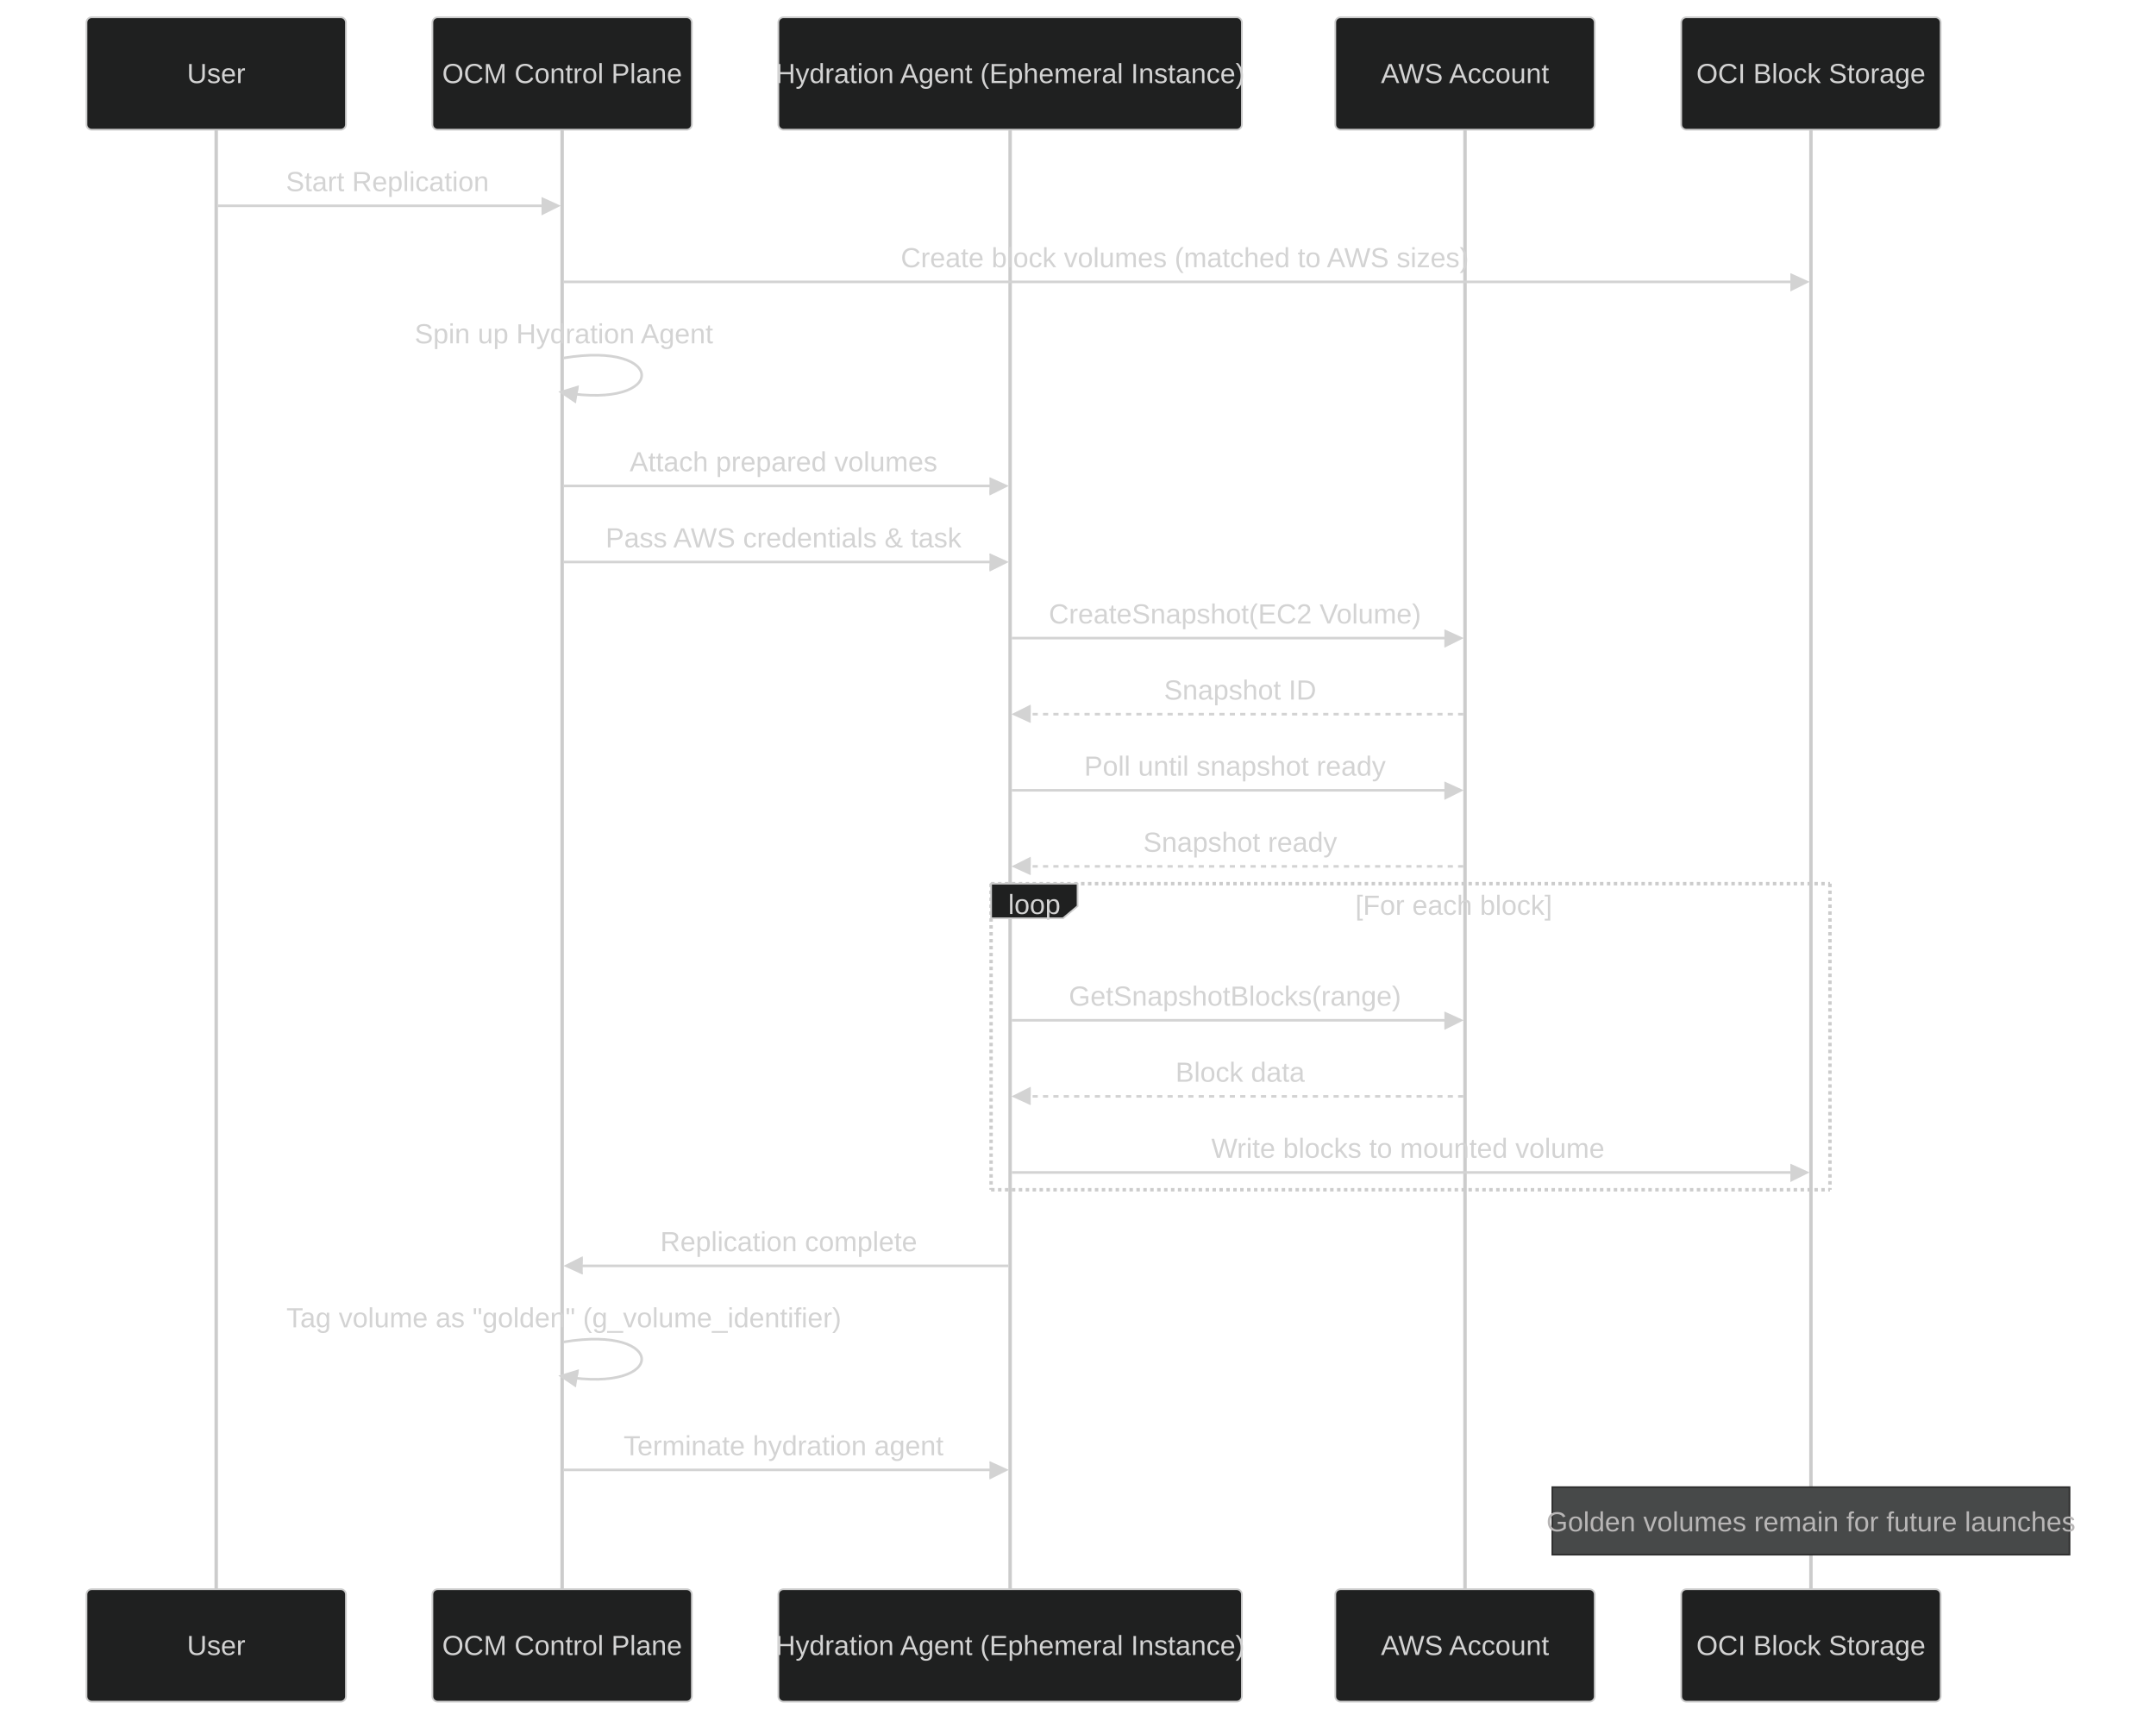
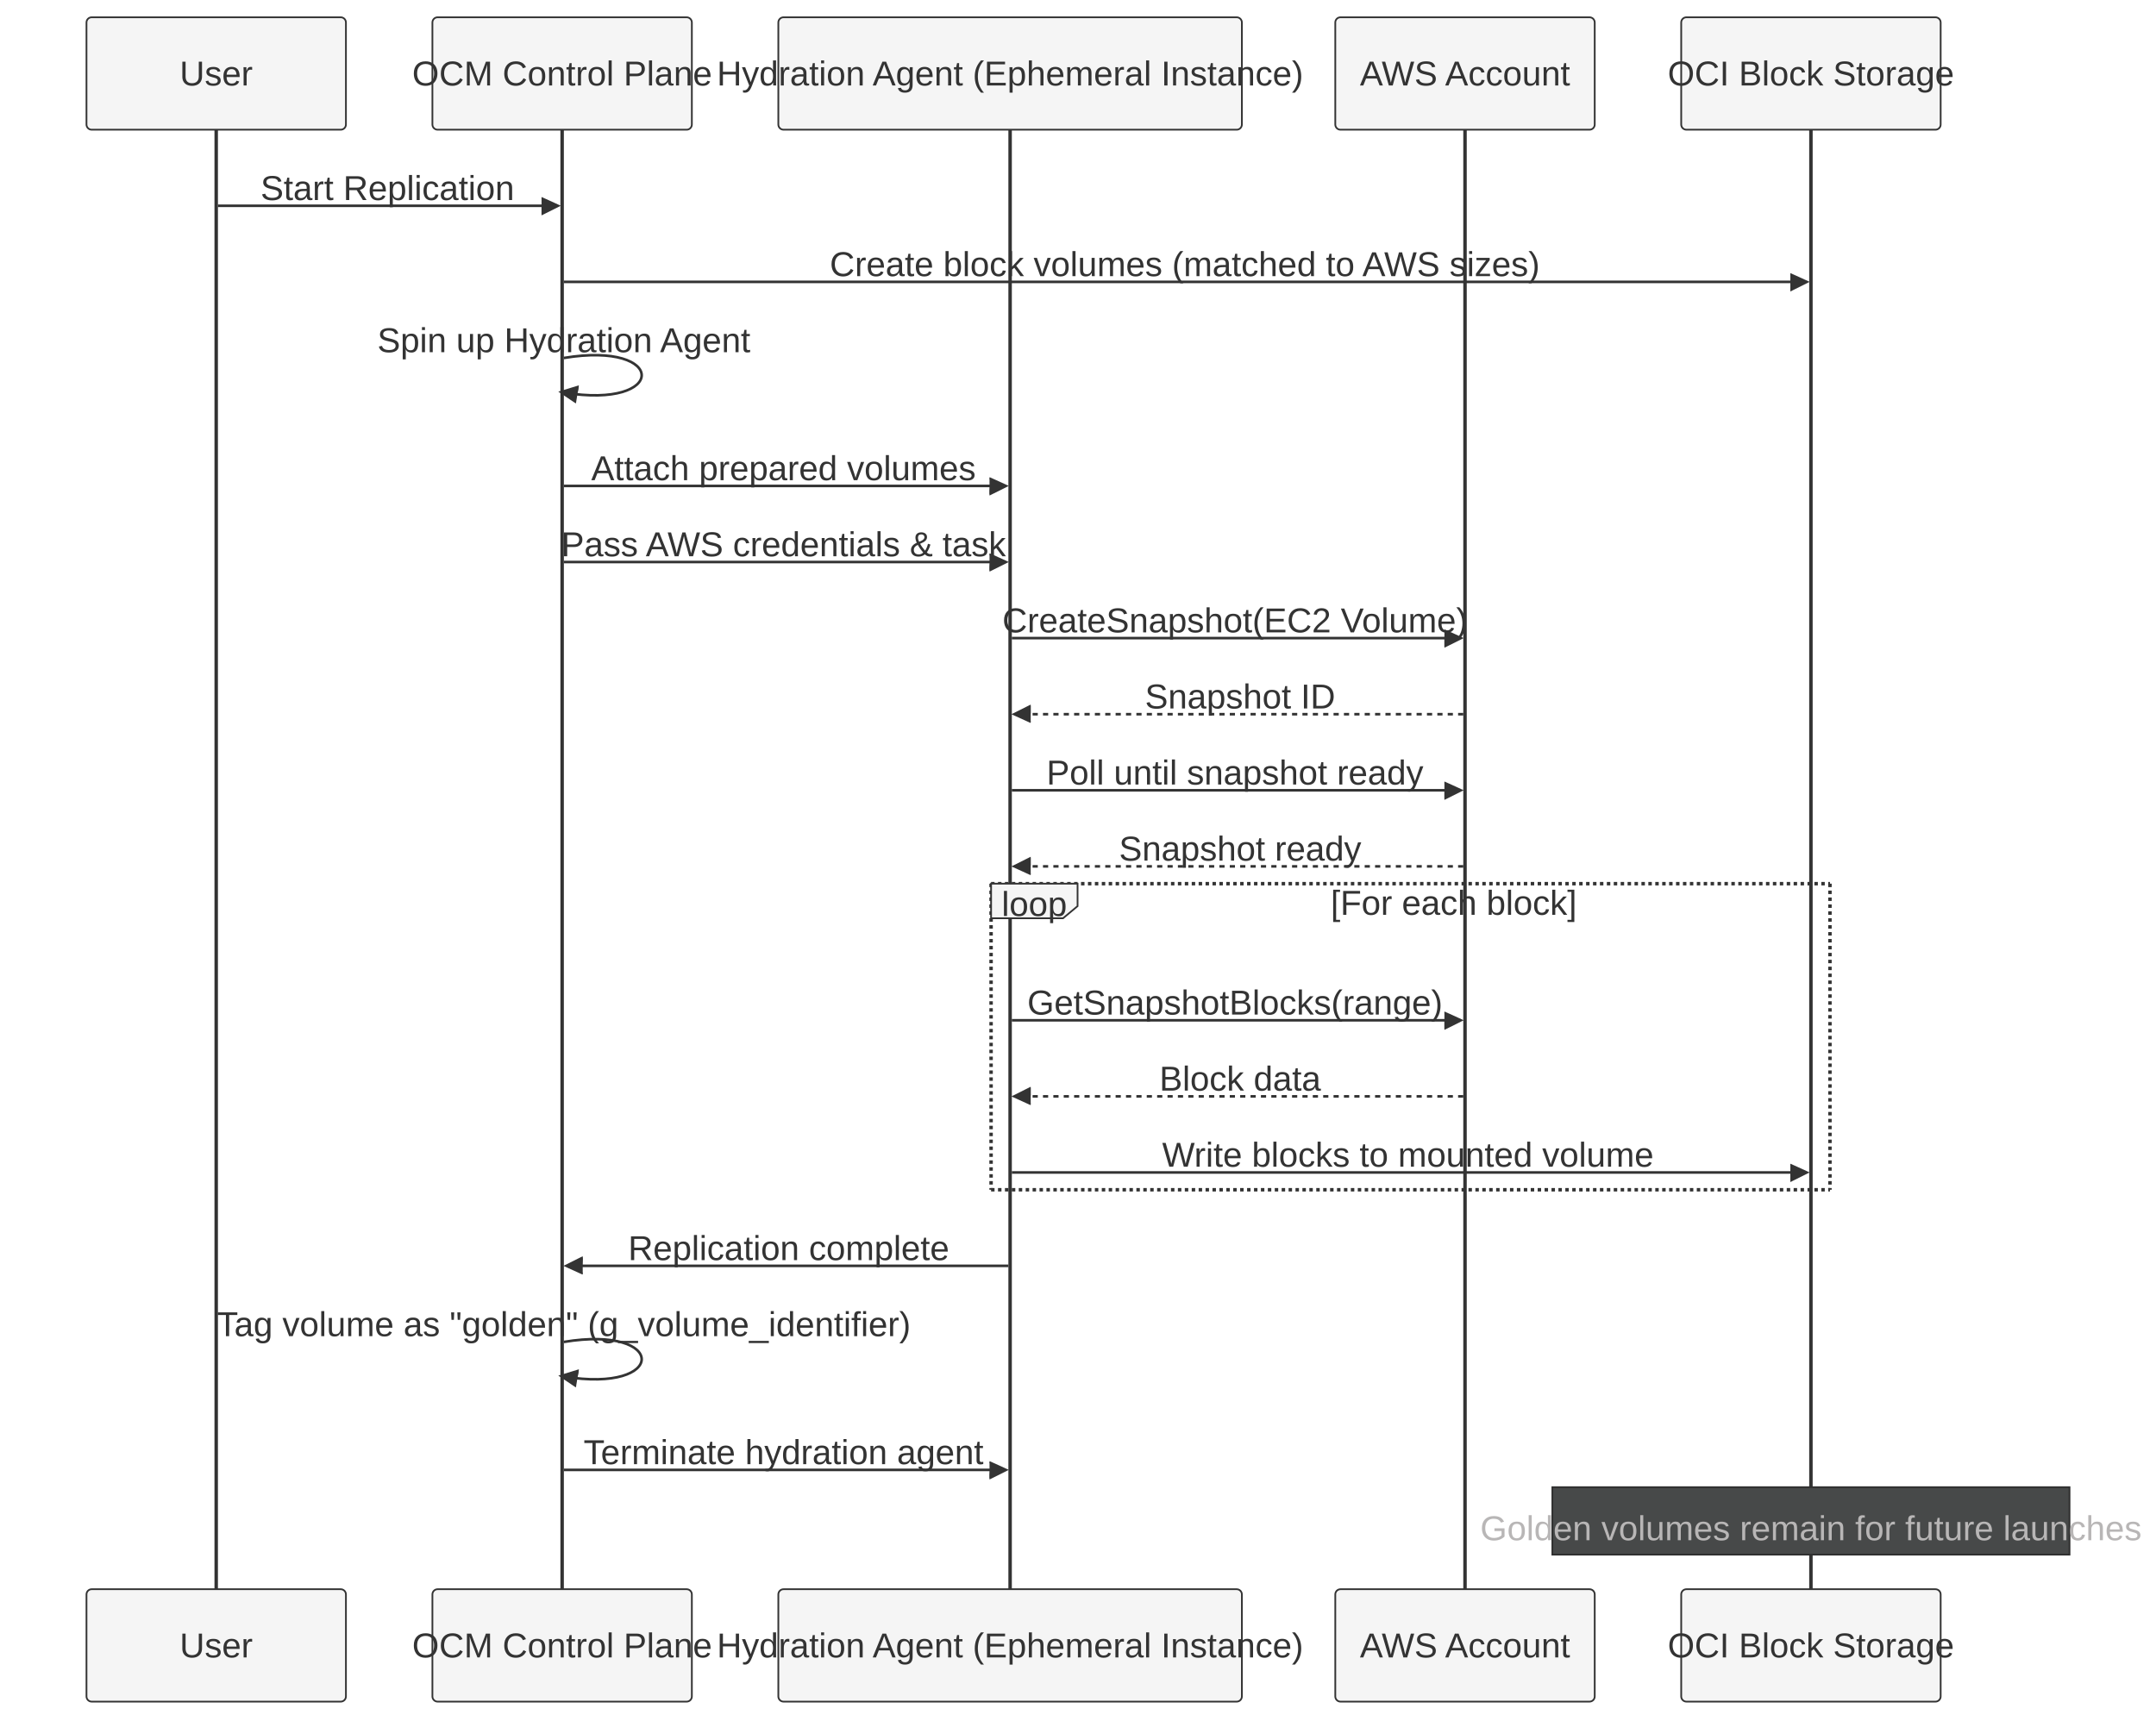
<svg xmlns="http://www.w3.org/2000/svg" id="my-svg" width="100%" style="max-width: 3739.5px; background-color: transparent;" viewBox="-50 -10 1246.5 995" role="graphics-document document" aria-roledescription="sequence">
  <g>
-     <rect x="922" y="909" fill="#eaeaea" stroke="#666" width="150" height="65" name="OCI" rx="3" ry="3" class="actor actor-bottom" />
-     <text x="997" y="941.5" dominant-baseline="central" alignment-baseline="central" class="actor actor-box" style="text-anchor: middle; font-size: 16px; font-weight: 400;">
+     <rect x="922" y="909" fill="#E8E8E8" stroke="#555555" width="150" height="65" name="OCI" rx="3" ry="3" class="actor actor-bottom" />
+     <text x="997" y="941.5" dominant-baseline="central" alignment-baseline="central" class="actor actor-box" style="text-anchor: middle; font-size: 20px; font-weight: 400;">
      <tspan x="997" dy="0">OCI Block Storage</tspan>
    </text>
  </g>
  <g>
-     <rect x="722" y="909" fill="#eaeaea" stroke="#666" width="150" height="65" name="AWS" rx="3" ry="3" class="actor actor-bottom" />
-     <text x="797" y="941.5" dominant-baseline="central" alignment-baseline="central" class="actor actor-box" style="text-anchor: middle; font-size: 16px; font-weight: 400;">
+     <rect x="722" y="909" fill="#E8E8E8" stroke="#555555" width="150" height="65" name="AWS" rx="3" ry="3" class="actor actor-bottom" />
+     <text x="797" y="941.5" dominant-baseline="central" alignment-baseline="central" class="actor actor-box" style="text-anchor: middle; font-size: 20px; font-weight: 400;">
      <tspan x="797" dy="0">AWS Account</tspan>
    </text>
  </g>
  <g>
-     <rect x="400" y="909" fill="#eaeaea" stroke="#666" width="268" height="65" name="HA" rx="3" ry="3" class="actor actor-bottom" />
-     <text x="534" y="941.5" dominant-baseline="central" alignment-baseline="central" class="actor actor-box" style="text-anchor: middle; font-size: 16px; font-weight: 400;">
+     <rect x="400" y="909" fill="#E8E8E8" stroke="#555555" width="268" height="65" name="HA" rx="3" ry="3" class="actor actor-bottom" />
+     <text x="534" y="941.5" dominant-baseline="central" alignment-baseline="central" class="actor actor-box" style="text-anchor: middle; font-size: 20px; font-weight: 400;">
      <tspan x="534" dy="0">Hydration Agent (Ephemeral Instance)</tspan>
    </text>
  </g>
  <g>
-     <rect x="200" y="909" fill="#eaeaea" stroke="#666" width="150" height="65" name="OCM" rx="3" ry="3" class="actor actor-bottom" />
-     <text x="275" y="941.5" dominant-baseline="central" alignment-baseline="central" class="actor actor-box" style="text-anchor: middle; font-size: 16px; font-weight: 400;">
+     <rect x="200" y="909" fill="#E8E8E8" stroke="#555555" width="150" height="65" name="OCM" rx="3" ry="3" class="actor actor-bottom" />
+     <text x="275" y="941.5" dominant-baseline="central" alignment-baseline="central" class="actor actor-box" style="text-anchor: middle; font-size: 20px; font-weight: 400;">
      <tspan x="275" dy="0">OCM Control Plane</tspan>
    </text>
  </g>
  <g>
-     <rect x="0" y="909" fill="#eaeaea" stroke="#666" width="150" height="65" name="User" rx="3" ry="3" class="actor actor-bottom" />
-     <text x="75" y="941.5" dominant-baseline="central" alignment-baseline="central" class="actor actor-box" style="text-anchor: middle; font-size: 16px; font-weight: 400;">
+     <rect x="0" y="909" fill="#E8E8E8" stroke="#555555" width="150" height="65" name="User" rx="3" ry="3" class="actor actor-bottom" />
+     <text x="75" y="941.5" dominant-baseline="central" alignment-baseline="central" class="actor actor-box" style="text-anchor: middle; font-size: 20px; font-weight: 400;">
      <tspan x="75" dy="0">User</tspan>
    </text>
  </g>
  <g>
-     <line id="actor4" x1="997" y1="65" x2="997" y2="909" class="actor-line 200" stroke-width="0.5px" stroke="#999" name="OCI" />
+     <line id="actor4" x1="997" y1="65" x2="997" y2="909" class="actor-line 200" stroke-width="0.5px" stroke="#666666" name="OCI" />
    <g id="root-4">
-       <rect x="922" y="0" fill="#eaeaea" stroke="#666" width="150" height="65" name="OCI" rx="3" ry="3" class="actor actor-top" />
-       <text x="997" y="32.5" dominant-baseline="central" alignment-baseline="central" class="actor actor-box" style="text-anchor: middle; font-size: 16px; font-weight: 400;">
+       <rect x="922" y="0" fill="#E8E8E8" stroke="#555555" width="150" height="65" name="OCI" rx="3" ry="3" class="actor actor-top" />
+       <text x="997" y="32.5" dominant-baseline="central" alignment-baseline="central" class="actor actor-box" style="text-anchor: middle; font-size: 20px; font-weight: 400;">
        <tspan x="997" dy="0">OCI Block Storage</tspan>
      </text>
    </g>
  </g>
  <g>
-     <line id="actor3" x1="797" y1="65" x2="797" y2="909" class="actor-line 200" stroke-width="0.5px" stroke="#999" name="AWS" />
+     <line id="actor3" x1="797" y1="65" x2="797" y2="909" class="actor-line 200" stroke-width="0.5px" stroke="#666666" name="AWS" />
    <g id="root-3">
-       <rect x="722" y="0" fill="#eaeaea" stroke="#666" width="150" height="65" name="AWS" rx="3" ry="3" class="actor actor-top" />
-       <text x="797" y="32.5" dominant-baseline="central" alignment-baseline="central" class="actor actor-box" style="text-anchor: middle; font-size: 16px; font-weight: 400;">
+       <rect x="722" y="0" fill="#E8E8E8" stroke="#555555" width="150" height="65" name="AWS" rx="3" ry="3" class="actor actor-top" />
+       <text x="797" y="32.5" dominant-baseline="central" alignment-baseline="central" class="actor actor-box" style="text-anchor: middle; font-size: 20px; font-weight: 400;">
        <tspan x="797" dy="0">AWS Account</tspan>
      </text>
    </g>
  </g>
  <g>
-     <line id="actor2" x1="534" y1="65" x2="534" y2="909" class="actor-line 200" stroke-width="0.5px" stroke="#999" name="HA" />
+     <line id="actor2" x1="534" y1="65" x2="534" y2="909" class="actor-line 200" stroke-width="0.5px" stroke="#666666" name="HA" />
    <g id="root-2">
-       <rect x="400" y="0" fill="#eaeaea" stroke="#666" width="268" height="65" name="HA" rx="3" ry="3" class="actor actor-top" />
-       <text x="534" y="32.5" dominant-baseline="central" alignment-baseline="central" class="actor actor-box" style="text-anchor: middle; font-size: 16px; font-weight: 400;">
+       <rect x="400" y="0" fill="#E8E8E8" stroke="#555555" width="268" height="65" name="HA" rx="3" ry="3" class="actor actor-top" />
+       <text x="534" y="32.5" dominant-baseline="central" alignment-baseline="central" class="actor actor-box" style="text-anchor: middle; font-size: 20px; font-weight: 400;">
        <tspan x="534" dy="0">Hydration Agent (Ephemeral Instance)</tspan>
      </text>
    </g>
  </g>
  <g>
-     <line id="actor1" x1="275" y1="65" x2="275" y2="909" class="actor-line 200" stroke-width="0.5px" stroke="#999" name="OCM" />
+     <line id="actor1" x1="275" y1="65" x2="275" y2="909" class="actor-line 200" stroke-width="0.5px" stroke="#666666" name="OCM" />
    <g id="root-1">
-       <rect x="200" y="0" fill="#eaeaea" stroke="#666" width="150" height="65" name="OCM" rx="3" ry="3" class="actor actor-top" />
-       <text x="275" y="32.5" dominant-baseline="central" alignment-baseline="central" class="actor actor-box" style="text-anchor: middle; font-size: 16px; font-weight: 400;">
+       <rect x="200" y="0" fill="#E8E8E8" stroke="#555555" width="150" height="65" name="OCM" rx="3" ry="3" class="actor actor-top" />
+       <text x="275" y="32.5" dominant-baseline="central" alignment-baseline="central" class="actor actor-box" style="text-anchor: middle; font-size: 20px; font-weight: 400;">
        <tspan x="275" dy="0">OCM Control Plane</tspan>
      </text>
    </g>
  </g>
  <g>
-     <line id="actor0" x1="75" y1="65" x2="75" y2="909" class="actor-line 200" stroke-width="0.5px" stroke="#999" name="User" />
+     <line id="actor0" x1="75" y1="65" x2="75" y2="909" class="actor-line 200" stroke-width="0.5px" stroke="#666666" name="User" />
    <g id="root-0">
-       <rect x="0" y="0" fill="#eaeaea" stroke="#666" width="150" height="65" name="User" rx="3" ry="3" class="actor actor-top" />
-       <text x="75" y="32.5" dominant-baseline="central" alignment-baseline="central" class="actor actor-box" style="text-anchor: middle; font-size: 16px; font-weight: 400;">
+       <rect x="0" y="0" fill="#E8E8E8" stroke="#555555" width="150" height="65" name="User" rx="3" ry="3" class="actor actor-top" />
+       <text x="75" y="32.5" dominant-baseline="central" alignment-baseline="central" class="actor actor-box" style="text-anchor: middle; font-size: 20px; font-weight: 400;">
        <tspan x="75" dy="0">User</tspan>
      </text>
    </g>
  </g>
-   <style>#my-svg{font-family:"trebuchet ms",verdana,arial,sans-serif;font-size:16px;fill:#ccc;}@keyframes edge-animation-frame{from{stroke-dashoffset:0;}}@keyframes dash{to{stroke-dashoffset:0;}}#my-svg .edge-animation-slow{stroke-dasharray:9,5!important;stroke-dashoffset:900;animation:dash 50s linear infinite;stroke-linecap:round;}#my-svg .edge-animation-fast{stroke-dasharray:9,5!important;stroke-dashoffset:900;animation:dash 20s linear infinite;stroke-linecap:round;}#my-svg .error-icon{fill:#a44141;}#my-svg .error-text{fill:#ddd;stroke:#ddd;}#my-svg .edge-thickness-normal{stroke-width:1px;}#my-svg .edge-thickness-thick{stroke-width:3.5px;}#my-svg .edge-pattern-solid{stroke-dasharray:0;}#my-svg .edge-thickness-invisible{stroke-width:0;fill:none;}#my-svg .edge-pattern-dashed{stroke-dasharray:3;}#my-svg .edge-pattern-dotted{stroke-dasharray:2;}#my-svg .marker{fill:lightgrey;stroke:lightgrey;}#my-svg .marker.cross{stroke:lightgrey;}#my-svg svg{font-family:"trebuchet ms",verdana,arial,sans-serif;font-size:16px;}#my-svg p{margin:0;}#my-svg .actor{stroke:#ccc;fill:#1f2020;}#my-svg text.actor&gt;tspan{fill:lightgrey;stroke:none;}#my-svg .actor-line{stroke:#ccc;}#my-svg .innerArc{stroke-width:1.5;stroke-dasharray:none;}#my-svg .messageLine0{stroke-width:1.5;stroke-dasharray:none;stroke:lightgrey;}#my-svg .messageLine1{stroke-width:1.5;stroke-dasharray:2,2;stroke:lightgrey;}#my-svg #arrowhead path{fill:lightgrey;stroke:lightgrey;}#my-svg .sequenceNumber{fill:black;}#my-svg #sequencenumber{fill:lightgrey;}#my-svg #crosshead path{fill:lightgrey;stroke:lightgrey;}#my-svg .messageText{fill:lightgrey;stroke:none;}#my-svg .labelBox{stroke:#ccc;fill:#1f2020;}#my-svg .labelText,#my-svg .labelText&gt;tspan{fill:lightgrey;stroke:none;}#my-svg .loopText,#my-svg .loopText&gt;tspan{fill:lightgrey;stroke:none;}#my-svg .loopLine{stroke-width:2px;stroke-dasharray:2,2;stroke:#ccc;fill:#ccc;}#my-svg .note{stroke:hsl(180, 0%, 18.353%);fill:hsl(180, 1.587%, 28.353%);}#my-svg .noteText,#my-svg .noteText&gt;tspan{fill:rgb(183.848, 181.552, 181.552);stroke:none;}#my-svg .activation0{fill:hsl(180, 1.587%, 28.353%);stroke:#ccc;}#my-svg .activation1{fill:hsl(180, 1.587%, 28.353%);stroke:#ccc;}#my-svg .activation2{fill:hsl(180, 1.587%, 28.353%);stroke:#ccc;}#my-svg .actorPopupMenu{position:absolute;}#my-svg .actorPopupMenuPanel{position:absolute;fill:#1f2020;box-shadow:0px 8px 16px 0px rgba(0,0,0,0.2);filter:drop-shadow(3px 5px 2px rgb(0 0 0 / 0.4));}#my-svg .actor-man line{stroke:#ccc;fill:#1f2020;}#my-svg .actor-man circle,#my-svg line{stroke:#ccc;fill:#1f2020;stroke-width:2px;}#my-svg :root{--mermaid-font-family:"trebuchet ms",verdana,arial,sans-serif;}</style>
+   <style>#my-svg{font-family:"trebuchet ms",verdana,arial,sans-serif;font-size:20px;fill:#333333;}@keyframes edge-animation-frame{from{stroke-dashoffset:0;}}@keyframes dash{to{stroke-dashoffset:0;}}#my-svg .edge-animation-slow{stroke-dasharray:9,5!important;stroke-dashoffset:900;animation:dash 50s linear infinite;stroke-linecap:round;}#my-svg .edge-animation-fast{stroke-dasharray:9,5!important;stroke-dashoffset:900;animation:dash 20s linear infinite;stroke-linecap:round;}#my-svg .error-icon{fill:#a44141;}#my-svg .error-text{fill:#ddd;stroke:#ddd;}#my-svg .edge-thickness-normal{stroke-width:2px;}#my-svg .edge-thickness-thick{stroke-width:3.5px;}#my-svg .edge-pattern-solid{stroke-dasharray:0;}#my-svg .edge-thickness-invisible{stroke-width:0;fill:none;}#my-svg .edge-pattern-dashed{stroke-dasharray:3;}#my-svg .edge-pattern-dotted{stroke-dasharray:2;}#my-svg .marker{fill:#333333;stroke:#333333;}#my-svg .marker.cross{stroke:#333333;}#my-svg svg{font-family:"trebuchet ms",verdana,arial,sans-serif;font-size:20px;}#my-svg p{margin:0;}#my-svg .actor{stroke:#333333;fill:#F5F5F5;}#my-svg text.actor&gt;tspan{fill:#333333;stroke:none;}#my-svg .actor-line{stroke:#333333;}#my-svg .innerArc{stroke-width:1.5;stroke-dasharray:none;}#my-svg .messageLine0{stroke-width:1.5;stroke-dasharray:none;stroke:#333333;}#my-svg .messageLine1{stroke-width:1.5;stroke-dasharray:2,2;stroke:#333333;}#my-svg #arrowhead path{fill:#333333;stroke:#333333;}#my-svg .sequenceNumber{fill:black;}#my-svg #sequencenumber{fill:#333333;}#my-svg #crosshead path{fill:#333333;stroke:#333333;}#my-svg .messageText{fill:#333333;stroke:none;}#my-svg .labelBox{stroke:#333333;fill:#F5F5F5;}#my-svg .labelText,#my-svg .labelText&gt;tspan{fill:#333333;stroke:none;}#my-svg .loopText,#my-svg .loopText&gt;tspan{fill:#333333;stroke:none;}#my-svg .loopLine{stroke-width:2px;stroke-dasharray:2,2;stroke:#333333;fill:#333333;}#my-svg .note{stroke:hsl(180, 0%, 18.353%);fill:hsl(180, 1.587%, 28.353%);}#my-svg .noteText,#my-svg .noteText&gt;tspan{fill:rgb(183.848, 181.552, 181.552);stroke:none;}#my-svg .activation0{fill:hsl(180, 1.587%, 28.353%);stroke:#333333;}#my-svg .activation1{fill:hsl(180, 1.587%, 28.353%);stroke:#333333;}#my-svg .activation2{fill:hsl(180, 1.587%, 28.353%);stroke:#333333;}#my-svg .actorPopupMenu{position:absolute;}#my-svg .actorPopupMenuPanel{position:absolute;fill:#F5F5F5;box-shadow:0px 8px 16px 0px rgba(0,0,0,0.2);filter:drop-shadow(3px 5px 2px rgb(0 0 0 / 0.4));}#my-svg .actor-man line{stroke:#333333;fill:#F5F5F5;}#my-svg .actor-man circle,#my-svg line{stroke:#333333;fill:#F5F5F5;stroke-width:2px;}#my-svg :root{--mermaid-font-family:"trebuchet ms",verdana,arial,sans-serif;}</style>
  <g />
  <defs>
    <symbol id="computer" width="24" height="24">
      <path transform="scale(.5)" d="M2 2v13h20v-13h-20zm18 11h-16v-9h16v9zm-10.228 6l.466-1h3.524l.467 1h-4.457zm14.228 3h-24l2-6h2.104l-1.33 4h18.45l-1.297-4h2.073l2 6zm-5-10h-14v-7h14v7z" />
    </symbol>
  </defs>
  <defs>
    <symbol id="database" fill-rule="evenodd" clip-rule="evenodd">
      <path transform="scale(.5)" d="M12.258.001l.256.004.255.005.253.008.251.01.249.012.247.015.246.016.242.019.241.02.239.023.236.024.233.027.231.028.229.031.225.032.223.034.22.036.217.038.214.04.211.041.208.043.205.045.201.046.198.048.194.05.191.051.187.053.183.054.18.056.175.057.172.059.168.06.163.061.16.063.155.064.15.066.074.033.073.033.071.034.07.034.069.035.068.035.067.035.066.035.064.036.064.036.062.036.06.036.06.037.058.037.058.037.055.038.055.038.053.038.052.038.051.039.05.039.048.039.047.039.045.04.044.04.043.04.041.04.04.041.039.041.037.041.036.041.034.041.033.042.032.042.03.042.029.042.027.042.026.043.024.043.023.043.021.043.02.043.018.044.017.043.015.044.013.044.012.044.011.045.009.044.007.045.006.045.004.045.002.045.001.045v17l-.001.045-.002.045-.004.045-.006.045-.007.045-.009.044-.011.045-.012.044-.013.044-.015.044-.017.043-.018.044-.02.043-.021.043-.023.043-.024.043-.026.043-.027.042-.029.042-.03.042-.032.042-.033.042-.034.041-.036.041-.037.041-.039.041-.04.041-.041.04-.043.04-.044.04-.045.04-.047.039-.048.039-.05.039-.051.039-.052.038-.053.038-.055.038-.055.038-.058.037-.058.037-.06.037-.06.036-.062.036-.064.036-.064.036-.066.035-.067.035-.068.035-.069.035-.07.034-.071.034-.073.033-.074.033-.15.066-.155.064-.16.063-.163.061-.168.06-.172.059-.175.057-.18.056-.183.054-.187.053-.191.051-.194.05-.198.048-.201.046-.205.045-.208.043-.211.041-.214.04-.217.038-.22.036-.223.034-.225.032-.229.031-.231.028-.233.027-.236.024-.239.023-.241.02-.242.019-.246.016-.247.015-.249.012-.251.01-.253.008-.255.005-.256.004-.258.001-.258-.001-.256-.004-.255-.005-.253-.008-.251-.01-.249-.012-.247-.015-.245-.016-.243-.019-.241-.02-.238-.023-.236-.024-.234-.027-.231-.028-.228-.031-.226-.032-.223-.034-.22-.036-.217-.038-.214-.04-.211-.041-.208-.043-.204-.045-.201-.046-.198-.048-.195-.05-.19-.051-.187-.053-.184-.054-.179-.056-.176-.057-.172-.059-.167-.06-.164-.061-.159-.063-.155-.064-.151-.066-.074-.033-.072-.033-.072-.034-.07-.034-.069-.035-.068-.035-.067-.035-.066-.035-.064-.036-.063-.036-.062-.036-.061-.036-.06-.037-.058-.037-.057-.037-.056-.038-.055-.038-.053-.038-.052-.038-.051-.039-.049-.039-.049-.039-.046-.039-.046-.04-.044-.04-.043-.04-.041-.04-.04-.041-.039-.041-.037-.041-.036-.041-.034-.041-.033-.042-.032-.042-.03-.042-.029-.042-.027-.042-.026-.043-.024-.043-.023-.043-.021-.043-.02-.043-.018-.044-.017-.043-.015-.044-.013-.044-.012-.044-.011-.045-.009-.044-.007-.045-.006-.045-.004-.045-.002-.045-.001-.045v-17l.001-.045.002-.045.004-.045.006-.045.007-.045.009-.044.011-.045.012-.044.013-.044.015-.044.017-.043.018-.044.02-.043.021-.043.023-.043.024-.043.026-.043.027-.042.029-.042.03-.042.032-.042.033-.042.034-.041.036-.041.037-.041.039-.041.04-.041.041-.04.043-.04.044-.04.046-.04.046-.039.049-.039.049-.039.051-.039.052-.038.053-.038.055-.038.056-.038.057-.037.058-.037.06-.037.061-.036.062-.036.063-.036.064-.036.066-.035.067-.035.068-.035.069-.035.07-.034.072-.034.072-.033.074-.033.151-.066.155-.064.159-.063.164-.061.167-.06.172-.059.176-.057.179-.056.184-.054.187-.053.19-.051.195-.05.198-.048.201-.046.204-.045.208-.043.211-.041.214-.04.217-.038.22-.036.223-.034.226-.032.228-.031.231-.028.234-.027.236-.024.238-.023.241-.02.243-.019.245-.016.247-.015.249-.012.251-.01.253-.008.255-.005.256-.004.258-.001.258.001zm-9.258 20.499v.01l.001.021.003.021.004.022.005.021.006.022.007.022.009.023.01.022.011.023.012.023.013.023.015.023.016.024.017.023.018.024.019.024.021.024.022.025.023.024.024.025.052.049.056.05.061.051.066.051.07.051.075.051.079.052.084.052.088.052.092.052.097.052.102.051.105.052.11.052.114.051.119.051.123.051.127.05.131.05.135.05.139.048.144.049.147.047.152.047.155.047.16.045.163.045.167.043.171.043.176.041.178.041.183.039.187.039.19.037.194.035.197.035.202.033.204.031.209.03.212.029.216.027.219.025.222.024.226.021.23.02.233.018.236.016.24.015.243.012.246.01.249.008.253.005.256.004.259.001.26-.001.257-.004.254-.005.25-.008.247-.011.244-.012.241-.014.237-.016.233-.018.231-.021.226-.021.224-.024.22-.026.216-.027.212-.028.21-.031.205-.031.202-.034.198-.034.194-.036.191-.037.187-.039.183-.04.179-.04.175-.042.172-.043.168-.044.163-.045.16-.046.155-.046.152-.047.148-.048.143-.049.139-.049.136-.05.131-.05.126-.05.123-.051.118-.052.114-.051.11-.052.106-.052.101-.052.096-.052.092-.052.088-.053.083-.051.079-.052.074-.052.07-.051.065-.051.06-.051.056-.05.051-.05.023-.024.023-.025.021-.024.02-.024.019-.024.018-.024.017-.024.015-.023.014-.024.013-.023.012-.023.01-.023.01-.022.008-.022.006-.022.006-.022.004-.022.004-.021.001-.021.001-.021v-4.127l-.077.055-.08.053-.083.054-.085.053-.087.052-.09.052-.093.051-.095.05-.097.05-.1.049-.102.049-.105.048-.106.047-.109.047-.111.046-.114.045-.115.045-.118.044-.12.043-.122.042-.124.042-.126.041-.128.04-.13.04-.132.038-.134.038-.135.037-.138.037-.139.035-.142.035-.143.034-.144.033-.147.032-.148.031-.15.03-.151.03-.153.029-.154.027-.156.027-.158.026-.159.025-.161.024-.162.023-.163.022-.165.021-.166.02-.167.019-.169.018-.169.017-.171.016-.173.015-.173.014-.175.013-.175.012-.177.011-.178.01-.179.008-.179.008-.181.006-.182.005-.182.004-.184.003-.184.002h-.37l-.184-.002-.184-.003-.182-.004-.182-.005-.181-.006-.179-.008-.179-.008-.178-.01-.176-.011-.176-.012-.175-.013-.173-.014-.172-.015-.171-.016-.17-.017-.169-.018-.167-.019-.166-.02-.165-.021-.163-.022-.162-.023-.161-.024-.159-.025-.157-.026-.156-.027-.155-.027-.153-.029-.151-.03-.15-.03-.148-.031-.146-.032-.145-.033-.143-.034-.141-.035-.14-.035-.137-.037-.136-.037-.134-.038-.132-.038-.13-.04-.128-.04-.126-.041-.124-.042-.122-.042-.12-.044-.117-.043-.116-.045-.113-.045-.112-.046-.109-.047-.106-.047-.105-.048-.102-.049-.1-.049-.097-.05-.095-.05-.093-.052-.09-.051-.087-.052-.085-.053-.083-.054-.08-.054-.077-.054v4.127zm0-5.654v.011l.001.021.003.021.004.021.005.022.006.022.007.022.009.022.01.022.011.023.012.023.013.023.015.024.016.023.017.024.018.024.019.024.021.024.022.024.023.025.024.024.052.05.056.05.061.05.066.051.07.051.075.052.079.051.084.052.088.052.092.052.097.052.102.052.105.052.11.051.114.051.119.052.123.05.127.051.131.05.135.049.139.049.144.048.147.048.152.047.155.046.16.045.163.045.167.044.171.042.176.042.178.04.183.04.187.038.19.037.194.036.197.034.202.033.204.032.209.03.212.028.216.027.219.025.222.024.226.022.23.02.233.018.236.016.24.014.243.012.246.01.249.008.253.006.256.003.259.001.26-.001.257-.003.254-.006.25-.008.247-.01.244-.012.241-.015.237-.016.233-.018.231-.02.226-.022.224-.024.22-.025.216-.027.212-.029.21-.03.205-.032.202-.033.198-.035.194-.036.191-.037.187-.039.183-.039.179-.041.175-.042.172-.043.168-.044.163-.045.16-.045.155-.047.152-.047.148-.048.143-.048.139-.05.136-.049.131-.05.126-.051.123-.051.118-.051.114-.052.11-.052.106-.052.101-.052.096-.052.092-.052.088-.052.083-.052.079-.052.074-.051.07-.052.065-.051.06-.05.056-.051.051-.049.023-.025.023-.024.021-.025.02-.024.019-.024.018-.024.017-.024.015-.023.014-.023.013-.024.012-.022.01-.023.01-.023.008-.022.006-.022.006-.022.004-.021.004-.022.001-.021.001-.021v-4.139l-.077.054-.08.054-.083.054-.085.052-.087.053-.09.051-.093.051-.095.051-.097.05-.1.049-.102.049-.105.048-.106.047-.109.047-.111.046-.114.045-.115.044-.118.044-.12.044-.122.042-.124.042-.126.041-.128.04-.13.039-.132.039-.134.038-.135.037-.138.036-.139.036-.142.035-.143.033-.144.033-.147.033-.148.031-.15.03-.151.03-.153.028-.154.028-.156.027-.158.026-.159.025-.161.024-.162.023-.163.022-.165.021-.166.02-.167.019-.169.018-.169.017-.171.016-.173.015-.173.014-.175.013-.175.012-.177.011-.178.009-.179.009-.179.007-.181.007-.182.005-.182.004-.184.003-.184.002h-.37l-.184-.002-.184-.003-.182-.004-.182-.005-.181-.007-.179-.007-.179-.009-.178-.009-.176-.011-.176-.012-.175-.013-.173-.014-.172-.015-.171-.016-.17-.017-.169-.018-.167-.019-.166-.02-.165-.021-.163-.022-.162-.023-.161-.024-.159-.025-.157-.026-.156-.027-.155-.028-.153-.028-.151-.03-.15-.03-.148-.031-.146-.033-.145-.033-.143-.033-.141-.035-.14-.036-.137-.036-.136-.037-.134-.038-.132-.039-.13-.039-.128-.04-.126-.041-.124-.042-.122-.043-.12-.043-.117-.044-.116-.044-.113-.046-.112-.046-.109-.046-.106-.047-.105-.048-.102-.049-.1-.049-.097-.05-.095-.051-.093-.051-.09-.051-.087-.053-.085-.052-.083-.054-.08-.054-.077-.054v4.139zm0-5.666v.011l.001.02.003.022.004.021.005.022.006.021.007.022.009.023.01.022.011.023.012.023.013.023.015.023.016.024.017.024.018.023.019.024.021.025.022.024.023.024.024.025.052.05.056.05.061.05.066.051.07.051.075.052.079.051.084.052.088.052.092.052.097.052.102.052.105.051.11.052.114.051.119.051.123.051.127.05.131.05.135.05.139.049.144.048.147.048.152.047.155.046.16.045.163.045.167.043.171.043.176.042.178.04.183.04.187.038.19.037.194.036.197.034.202.033.204.032.209.03.212.028.216.027.219.025.222.024.226.021.23.02.233.018.236.017.24.014.243.012.246.01.249.008.253.006.256.003.259.001.26-.001.257-.003.254-.006.25-.008.247-.01.244-.013.241-.014.237-.016.233-.018.231-.02.226-.022.224-.024.22-.025.216-.027.212-.029.21-.03.205-.032.202-.033.198-.035.194-.036.191-.037.187-.039.183-.039.179-.041.175-.042.172-.043.168-.044.163-.045.16-.045.155-.047.152-.047.148-.048.143-.049.139-.049.136-.049.131-.051.126-.05.123-.051.118-.052.114-.051.11-.052.106-.052.101-.052.096-.052.092-.052.088-.052.083-.052.079-.052.074-.052.07-.051.065-.051.06-.051.056-.05.051-.049.023-.025.023-.025.021-.024.02-.024.019-.024.018-.024.017-.024.015-.023.014-.024.013-.023.012-.023.01-.022.01-.023.008-.022.006-.022.006-.022.004-.022.004-.021.001-.021.001-.021v-4.153l-.077.054-.08.054-.083.053-.085.053-.087.053-.09.051-.093.051-.095.051-.097.05-.1.049-.102.048-.105.048-.106.048-.109.046-.111.046-.114.046-.115.044-.118.044-.12.043-.122.043-.124.042-.126.041-.128.04-.13.039-.132.039-.134.038-.135.037-.138.036-.139.036-.142.034-.143.034-.144.033-.147.032-.148.032-.15.03-.151.03-.153.028-.154.028-.156.027-.158.026-.159.024-.161.024-.162.023-.163.023-.165.021-.166.02-.167.019-.169.018-.169.017-.171.016-.173.015-.173.014-.175.013-.175.012-.177.01-.178.01-.179.009-.179.007-.181.006-.182.006-.182.004-.184.003-.184.001-.185.001-.185-.001-.184-.001-.184-.003-.182-.004-.182-.006-.181-.006-.179-.007-.179-.009-.178-.01-.176-.01-.176-.012-.175-.013-.173-.014-.172-.015-.171-.016-.17-.017-.169-.018-.167-.019-.166-.02-.165-.021-.163-.023-.162-.023-.161-.024-.159-.024-.157-.026-.156-.027-.155-.028-.153-.028-.151-.03-.15-.03-.148-.032-.146-.032-.145-.033-.143-.034-.141-.034-.14-.036-.137-.036-.136-.037-.134-.038-.132-.039-.13-.039-.128-.041-.126-.041-.124-.041-.122-.043-.12-.043-.117-.044-.116-.044-.113-.046-.112-.046-.109-.046-.106-.048-.105-.048-.102-.048-.1-.05-.097-.049-.095-.051-.093-.051-.09-.052-.087-.052-.085-.053-.083-.053-.08-.054-.077-.054v4.153zm8.74-8.179l-.257.004-.254.005-.25.008-.247.011-.244.012-.241.014-.237.016-.233.018-.231.021-.226.022-.224.023-.22.026-.216.027-.212.028-.21.031-.205.032-.202.033-.198.034-.194.036-.191.038-.187.038-.183.04-.179.041-.175.042-.172.043-.168.043-.163.045-.16.046-.155.046-.152.048-.148.048-.143.048-.139.049-.136.05-.131.05-.126.051-.123.051-.118.051-.114.052-.11.052-.106.052-.101.052-.096.052-.092.052-.088.052-.083.052-.079.052-.074.051-.07.052-.065.051-.06.05-.056.05-.051.05-.023.025-.023.024-.021.024-.02.025-.019.024-.018.024-.017.023-.015.024-.014.023-.013.023-.012.023-.01.023-.01.022-.008.022-.006.023-.006.021-.004.022-.004.021-.001.021-.001.021.001.021.001.021.004.021.004.022.006.021.006.023.008.022.01.022.01.023.012.023.013.023.014.023.015.024.017.023.018.024.019.024.02.025.021.024.023.024.023.025.051.05.056.05.06.05.065.051.07.052.074.051.079.052.083.052.088.052.092.052.096.052.101.052.106.052.11.052.114.052.118.051.123.051.126.051.131.05.136.05.139.049.143.048.148.048.152.048.155.046.16.046.163.045.168.043.172.043.175.042.179.041.183.04.187.038.191.038.194.036.198.034.202.033.205.032.21.031.212.028.216.027.22.026.224.023.226.022.231.021.233.018.237.016.241.014.244.012.247.011.25.008.254.005.257.004.26.001.26-.001.257-.004.254-.005.25-.008.247-.011.244-.012.241-.014.237-.016.233-.018.231-.021.226-.022.224-.023.22-.026.216-.027.212-.028.21-.031.205-.032.202-.033.198-.034.194-.036.191-.038.187-.038.183-.04.179-.041.175-.042.172-.043.168-.043.163-.045.16-.046.155-.046.152-.048.148-.048.143-.048.139-.049.136-.05.131-.05.126-.051.123-.051.118-.051.114-.052.11-.052.106-.052.101-.052.096-.052.092-.052.088-.052.083-.052.079-.052.074-.051.07-.052.065-.051.06-.05.056-.05.051-.05.023-.025.023-.024.021-.024.02-.025.019-.024.018-.024.017-.023.015-.024.014-.023.013-.023.012-.023.01-.023.01-.022.008-.022.006-.023.006-.021.004-.022.004-.021.001-.021.001-.021-.001-.021-.001-.021-.004-.021-.004-.022-.006-.021-.006-.023-.008-.022-.01-.022-.01-.023-.012-.023-.013-.023-.014-.023-.015-.024-.017-.023-.018-.024-.019-.024-.02-.025-.021-.024-.023-.024-.023-.025-.051-.05-.056-.05-.06-.05-.065-.051-.07-.052-.074-.051-.079-.052-.083-.052-.088-.052-.092-.052-.096-.052-.101-.052-.106-.052-.11-.052-.114-.052-.118-.051-.123-.051-.126-.051-.131-.05-.136-.05-.139-.049-.143-.048-.148-.048-.152-.048-.155-.046-.16-.046-.163-.045-.168-.043-.172-.043-.175-.042-.179-.041-.183-.04-.187-.038-.191-.038-.194-.036-.198-.034-.202-.033-.205-.032-.21-.031-.212-.028-.216-.027-.22-.026-.224-.023-.226-.022-.231-.021-.233-.018-.237-.016-.241-.014-.244-.012-.247-.011-.25-.008-.254-.005-.257-.004-.26-.001-.26.001z" />
    </symbol>
  </defs>
  <defs>
    <symbol id="clock" width="24" height="24">
      <path transform="scale(.5)" d="M12 2c5.514 0 10 4.486 10 10s-4.486 10-10 10-10-4.486-10-10 4.486-10 10-10zm0-2c-6.627 0-12 5.373-12 12s5.373 12 12 12 12-5.373 12-12-5.373-12-12-12zm5.848 12.459c.202.038.202.333.001.372-1.907.361-6.045 1.111-6.547 1.111-.719 0-1.301-.582-1.301-1.301 0-.512.77-5.447 1.125-7.445.034-.192.312-.181.343.014l.985 6.238 5.394 1.011z" />
    </symbol>
  </defs>
  <defs>
    <marker id="arrowhead" refX="7.9" refY="5" markerUnits="userSpaceOnUse" markerWidth="12" markerHeight="12" orient="auto-start-reverse">
      <path d="M -1 0 L 10 5 L 0 10 z" />
    </marker>
  </defs>
  <defs>
    <marker id="crosshead" markerWidth="15" markerHeight="8" orient="auto" refX="4" refY="4.5">
      <path fill="none" stroke="#000000" stroke-width="1pt" d="M 1,2 L 6,7 M 6,2 L 1,7" style="stroke-dasharray: 0, 0;" />
    </marker>
  </defs>
  <defs>
    <marker id="filled-head" refX="15.5" refY="7" markerWidth="20" markerHeight="28" orient="auto">
      <path d="M 18,7 L9,13 L14,7 L9,1 Z" />
    </marker>
  </defs>
  <defs>
    <marker id="sequencenumber" refX="15" refY="15" markerWidth="60" markerHeight="40" orient="auto">
      <circle cx="15" cy="15" r="6" />
    </marker>
  </defs>
  <g>
    <line x1="523" y1="501" x2="1008" y2="501" class="loopLine" />
    <line x1="1008" y1="501" x2="1008" y2="678" class="loopLine" />
    <line x1="523" y1="678" x2="1008" y2="678" class="loopLine" />
    <line x1="523" y1="501" x2="523" y2="678" class="loopLine" />
    <polygon points="523,501 573,501 573,514 564.6,521 523,521" class="labelBox" />
-     <text x="548" y="514" text-anchor="middle" dominant-baseline="middle" alignment-baseline="middle" class="labelText" style="font-size: 16px; font-weight: 400;">loop</text>
-     <text x="790.5" y="519" text-anchor="middle" class="loopText" style="font-size: 16px; font-weight: 400;">
+     <text x="548" y="514" text-anchor="middle" dominant-baseline="middle" alignment-baseline="middle" class="labelText" style="font-size: 20px; font-weight: 400;">loop</text>
+     <text x="790.5" y="519" text-anchor="middle" class="loopText" style="font-size: 20px; font-weight: 400;">
      <tspan x="790.5">[For each block]</tspan>
    </text>
  </g>
  <g>
-     <rect x="847.5" y="850" fill="#EDF2AE" stroke="#666" width="299" height="39" class="note" />
-     <text x="997" y="855" text-anchor="middle" dominant-baseline="middle" alignment-baseline="middle" class="noteText" dy="1em" style="font-size: 16px; font-weight: 400;">
+     <rect x="847.5" y="850" fill="#FFFFCC" stroke="#555555" width="299" height="39" class="note" />
+     <text x="997" y="855" text-anchor="middle" dominant-baseline="middle" alignment-baseline="middle" class="noteText" dy="1em" style="font-size: 20px; font-weight: 400;">
      <tspan x="997">Golden volumes remain for future launches</tspan>
    </text>
  </g>
-   <text x="174" y="80" text-anchor="middle" dominant-baseline="middle" alignment-baseline="middle" class="messageText" dy="1em" style="font-size: 16px; font-weight: 400;">Start Replication</text>
+   <text x="174" y="80" text-anchor="middle" dominant-baseline="middle" alignment-baseline="middle" class="messageText" dy="1em" style="font-size: 20px; font-weight: 400;">Start Replication</text>
  <line x1="76" y1="109" x2="271" y2="109" class="messageLine0" stroke-width="2" stroke="none" marker-end="url(#arrowhead)" style="fill: none;" />
-   <text x="635" y="124" text-anchor="middle" dominant-baseline="middle" alignment-baseline="middle" class="messageText" dy="1em" style="font-size: 16px; font-weight: 400;">Create block volumes (matched to AWS sizes)</text>
+   <text x="635" y="124" text-anchor="middle" dominant-baseline="middle" alignment-baseline="middle" class="messageText" dy="1em" style="font-size: 20px; font-weight: 400;">Create block volumes (matched to AWS sizes)</text>
  <line x1="276" y1="153" x2="993" y2="153" class="messageLine0" stroke-width="2" stroke="none" marker-end="url(#arrowhead)" style="fill: none;" />
-   <text x="276" y="168" text-anchor="middle" dominant-baseline="middle" alignment-baseline="middle" class="messageText" dy="1em" style="font-size: 16px; font-weight: 400;">Spin up Hydration Agent</text>
+   <text x="276" y="168" text-anchor="middle" dominant-baseline="middle" alignment-baseline="middle" class="messageText" dy="1em" style="font-size: 20px; font-weight: 400;">Spin up Hydration Agent</text>
  <path d="M 276,197 C 336,187 336,227 276,217" class="messageLine0" stroke-width="2" stroke="none" marker-end="url(#arrowhead)" style="fill: none;" />
-   <text x="403" y="242" text-anchor="middle" dominant-baseline="middle" alignment-baseline="middle" class="messageText" dy="1em" style="font-size: 16px; font-weight: 400;">Attach prepared volumes</text>
+   <text x="403" y="242" text-anchor="middle" dominant-baseline="middle" alignment-baseline="middle" class="messageText" dy="1em" style="font-size: 20px; font-weight: 400;">Attach prepared volumes</text>
  <line x1="276" y1="271" x2="530" y2="271" class="messageLine0" stroke-width="2" stroke="none" marker-end="url(#arrowhead)" style="fill: none;" />
-   <text x="403" y="286" text-anchor="middle" dominant-baseline="middle" alignment-baseline="middle" class="messageText" dy="1em" style="font-size: 16px; font-weight: 400;">Pass AWS credentials &amp; task</text>
+   <text x="403" y="286" text-anchor="middle" dominant-baseline="middle" alignment-baseline="middle" class="messageText" dy="1em" style="font-size: 20px; font-weight: 400;">Pass AWS credentials &amp; task</text>
  <line x1="276" y1="315" x2="530" y2="315" class="messageLine0" stroke-width="2" stroke="none" marker-end="url(#arrowhead)" style="fill: none;" />
-   <text x="664" y="330" text-anchor="middle" dominant-baseline="middle" alignment-baseline="middle" class="messageText" dy="1em" style="font-size: 16px; font-weight: 400;">CreateSnapshot(EC2 Volume)</text>
+   <text x="664" y="330" text-anchor="middle" dominant-baseline="middle" alignment-baseline="middle" class="messageText" dy="1em" style="font-size: 20px; font-weight: 400;">CreateSnapshot(EC2 Volume)</text>
  <line x1="535" y1="359" x2="793" y2="359" class="messageLine0" stroke-width="2" stroke="none" marker-end="url(#arrowhead)" style="fill: none;" />
-   <text x="667" y="374" text-anchor="middle" dominant-baseline="middle" alignment-baseline="middle" class="messageText" dy="1em" style="font-size: 16px; font-weight: 400;">Snapshot ID</text>
+   <text x="667" y="374" text-anchor="middle" dominant-baseline="middle" alignment-baseline="middle" class="messageText" dy="1em" style="font-size: 20px; font-weight: 400;">Snapshot ID</text>
  <line x1="796" y1="403" x2="538" y2="403" class="messageLine1" stroke-width="2" stroke="none" marker-end="url(#arrowhead)" style="stroke-dasharray: 3, 3; fill: none;" />
-   <text x="664" y="418" text-anchor="middle" dominant-baseline="middle" alignment-baseline="middle" class="messageText" dy="1em" style="font-size: 16px; font-weight: 400;">Poll until snapshot ready</text>
+   <text x="664" y="418" text-anchor="middle" dominant-baseline="middle" alignment-baseline="middle" class="messageText" dy="1em" style="font-size: 20px; font-weight: 400;">Poll until snapshot ready</text>
  <line x1="535" y1="447" x2="793" y2="447" class="messageLine0" stroke-width="2" stroke="none" marker-end="url(#arrowhead)" style="fill: none;" />
-   <text x="667" y="462" text-anchor="middle" dominant-baseline="middle" alignment-baseline="middle" class="messageText" dy="1em" style="font-size: 16px; font-weight: 400;">Snapshot ready</text>
+   <text x="667" y="462" text-anchor="middle" dominant-baseline="middle" alignment-baseline="middle" class="messageText" dy="1em" style="font-size: 20px; font-weight: 400;">Snapshot ready</text>
  <line x1="796" y1="491" x2="538" y2="491" class="messageLine1" stroke-width="2" stroke="none" marker-end="url(#arrowhead)" style="stroke-dasharray: 3, 3; fill: none;" />
-   <text x="664" y="551" text-anchor="middle" dominant-baseline="middle" alignment-baseline="middle" class="messageText" dy="1em" style="font-size: 16px; font-weight: 400;">GetSnapshotBlocks(range)</text>
+   <text x="664" y="551" text-anchor="middle" dominant-baseline="middle" alignment-baseline="middle" class="messageText" dy="1em" style="font-size: 20px; font-weight: 400;">GetSnapshotBlocks(range)</text>
  <line x1="535" y1="580" x2="793" y2="580" class="messageLine0" stroke-width="2" stroke="none" marker-end="url(#arrowhead)" style="fill: none;" />
-   <text x="667" y="595" text-anchor="middle" dominant-baseline="middle" alignment-baseline="middle" class="messageText" dy="1em" style="font-size: 16px; font-weight: 400;">Block data</text>
+   <text x="667" y="595" text-anchor="middle" dominant-baseline="middle" alignment-baseline="middle" class="messageText" dy="1em" style="font-size: 20px; font-weight: 400;">Block data</text>
  <line x1="796" y1="624" x2="538" y2="624" class="messageLine1" stroke-width="2" stroke="none" marker-end="url(#arrowhead)" style="stroke-dasharray: 3, 3; fill: none;" />
-   <text x="764" y="639" text-anchor="middle" dominant-baseline="middle" alignment-baseline="middle" class="messageText" dy="1em" style="font-size: 16px; font-weight: 400;">Write blocks to mounted volume</text>
+   <text x="764" y="639" text-anchor="middle" dominant-baseline="middle" alignment-baseline="middle" class="messageText" dy="1em" style="font-size: 20px; font-weight: 400;">Write blocks to mounted volume</text>
  <line x1="535" y1="668" x2="993" y2="668" class="messageLine0" stroke-width="2" stroke="none" marker-end="url(#arrowhead)" style="fill: none;" />
-   <text x="406" y="693" text-anchor="middle" dominant-baseline="middle" alignment-baseline="middle" class="messageText" dy="1em" style="font-size: 16px; font-weight: 400;">Replication complete</text>
+   <text x="406" y="693" text-anchor="middle" dominant-baseline="middle" alignment-baseline="middle" class="messageText" dy="1em" style="font-size: 20px; font-weight: 400;">Replication complete</text>
  <line x1="533" y1="722" x2="279" y2="722" class="messageLine0" stroke-width="2" stroke="none" marker-end="url(#arrowhead)" style="fill: none;" />
-   <text x="276" y="737" text-anchor="middle" dominant-baseline="middle" alignment-baseline="middle" class="messageText" dy="1em" style="font-size: 16px; font-weight: 400;">Tag volume as "golden" (g_volume_identifier)</text>
+   <text x="276" y="737" text-anchor="middle" dominant-baseline="middle" alignment-baseline="middle" class="messageText" dy="1em" style="font-size: 20px; font-weight: 400;">Tag volume as "golden" (g_volume_identifier)</text>
  <path d="M 276,766 C 336,756 336,796 276,786" class="messageLine0" stroke-width="2" stroke="none" marker-end="url(#arrowhead)" style="fill: none;" />
-   <text x="403" y="811" text-anchor="middle" dominant-baseline="middle" alignment-baseline="middle" class="messageText" dy="1em" style="font-size: 16px; font-weight: 400;">Terminate hydration agent</text>
+   <text x="403" y="811" text-anchor="middle" dominant-baseline="middle" alignment-baseline="middle" class="messageText" dy="1em" style="font-size: 20px; font-weight: 400;">Terminate hydration agent</text>
  <line x1="276" y1="840" x2="530" y2="840" class="messageLine0" stroke-width="2" stroke="none" marker-end="url(#arrowhead)" style="fill: none;" />
</svg>
